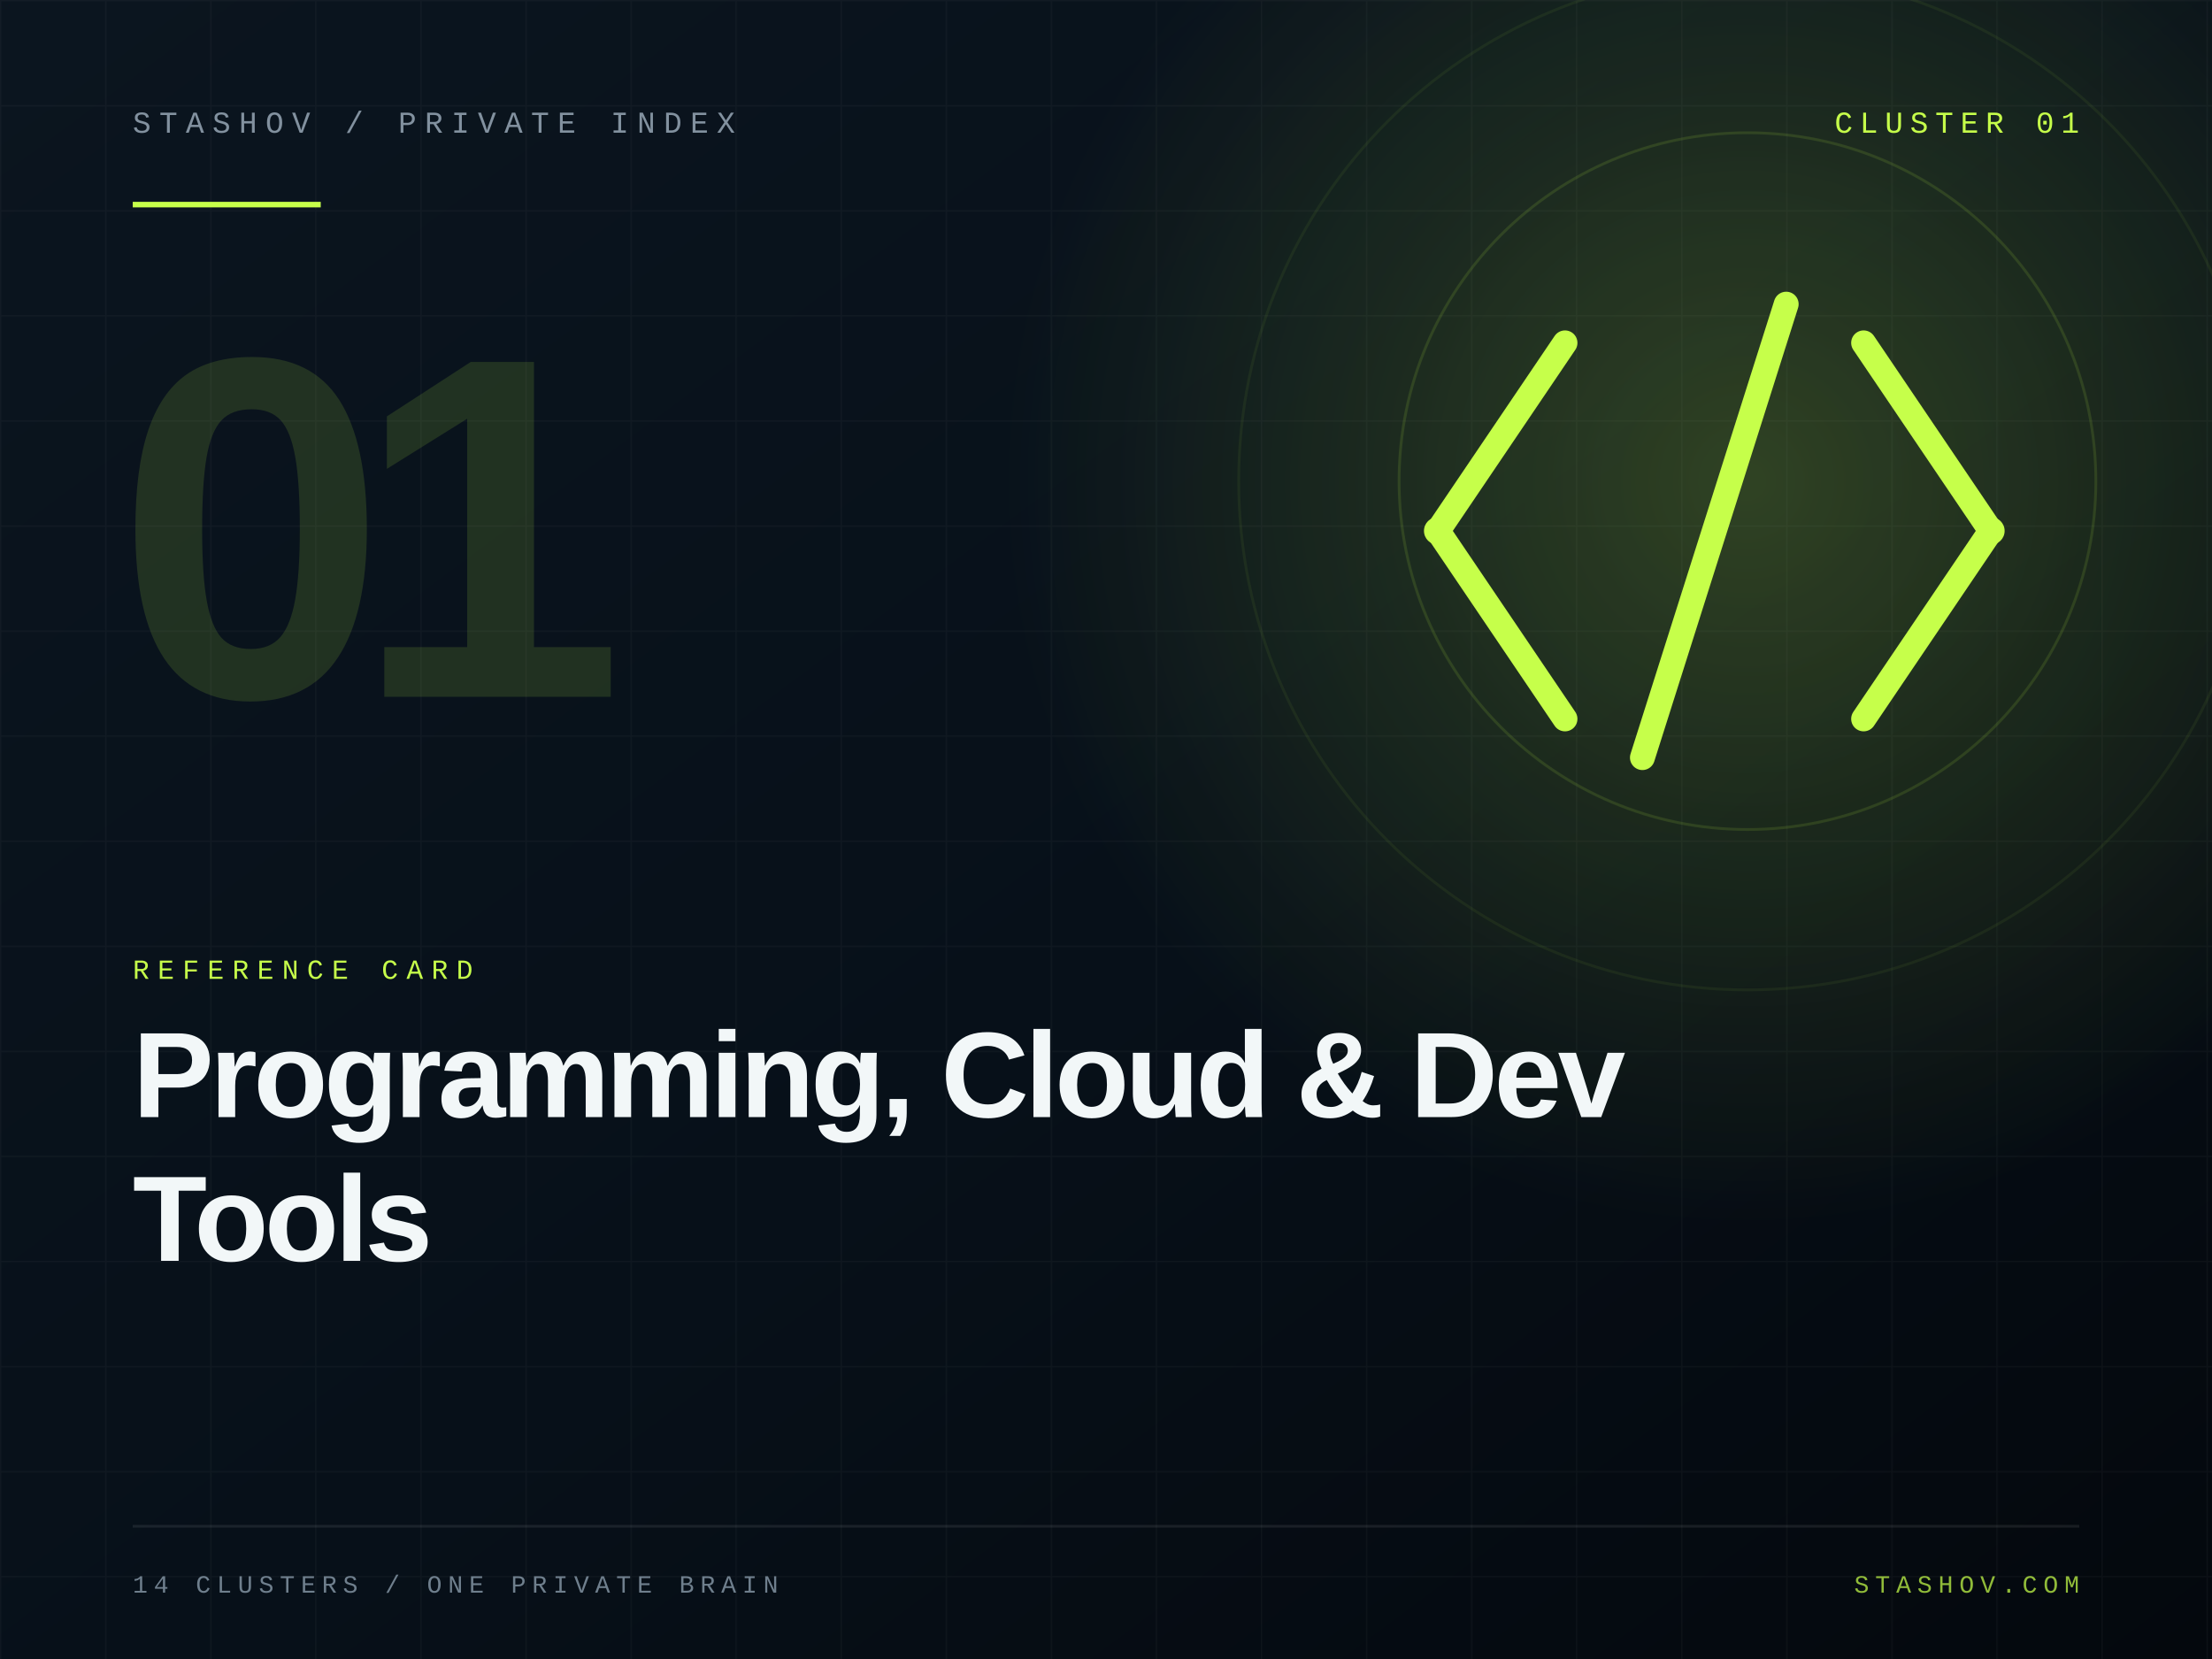
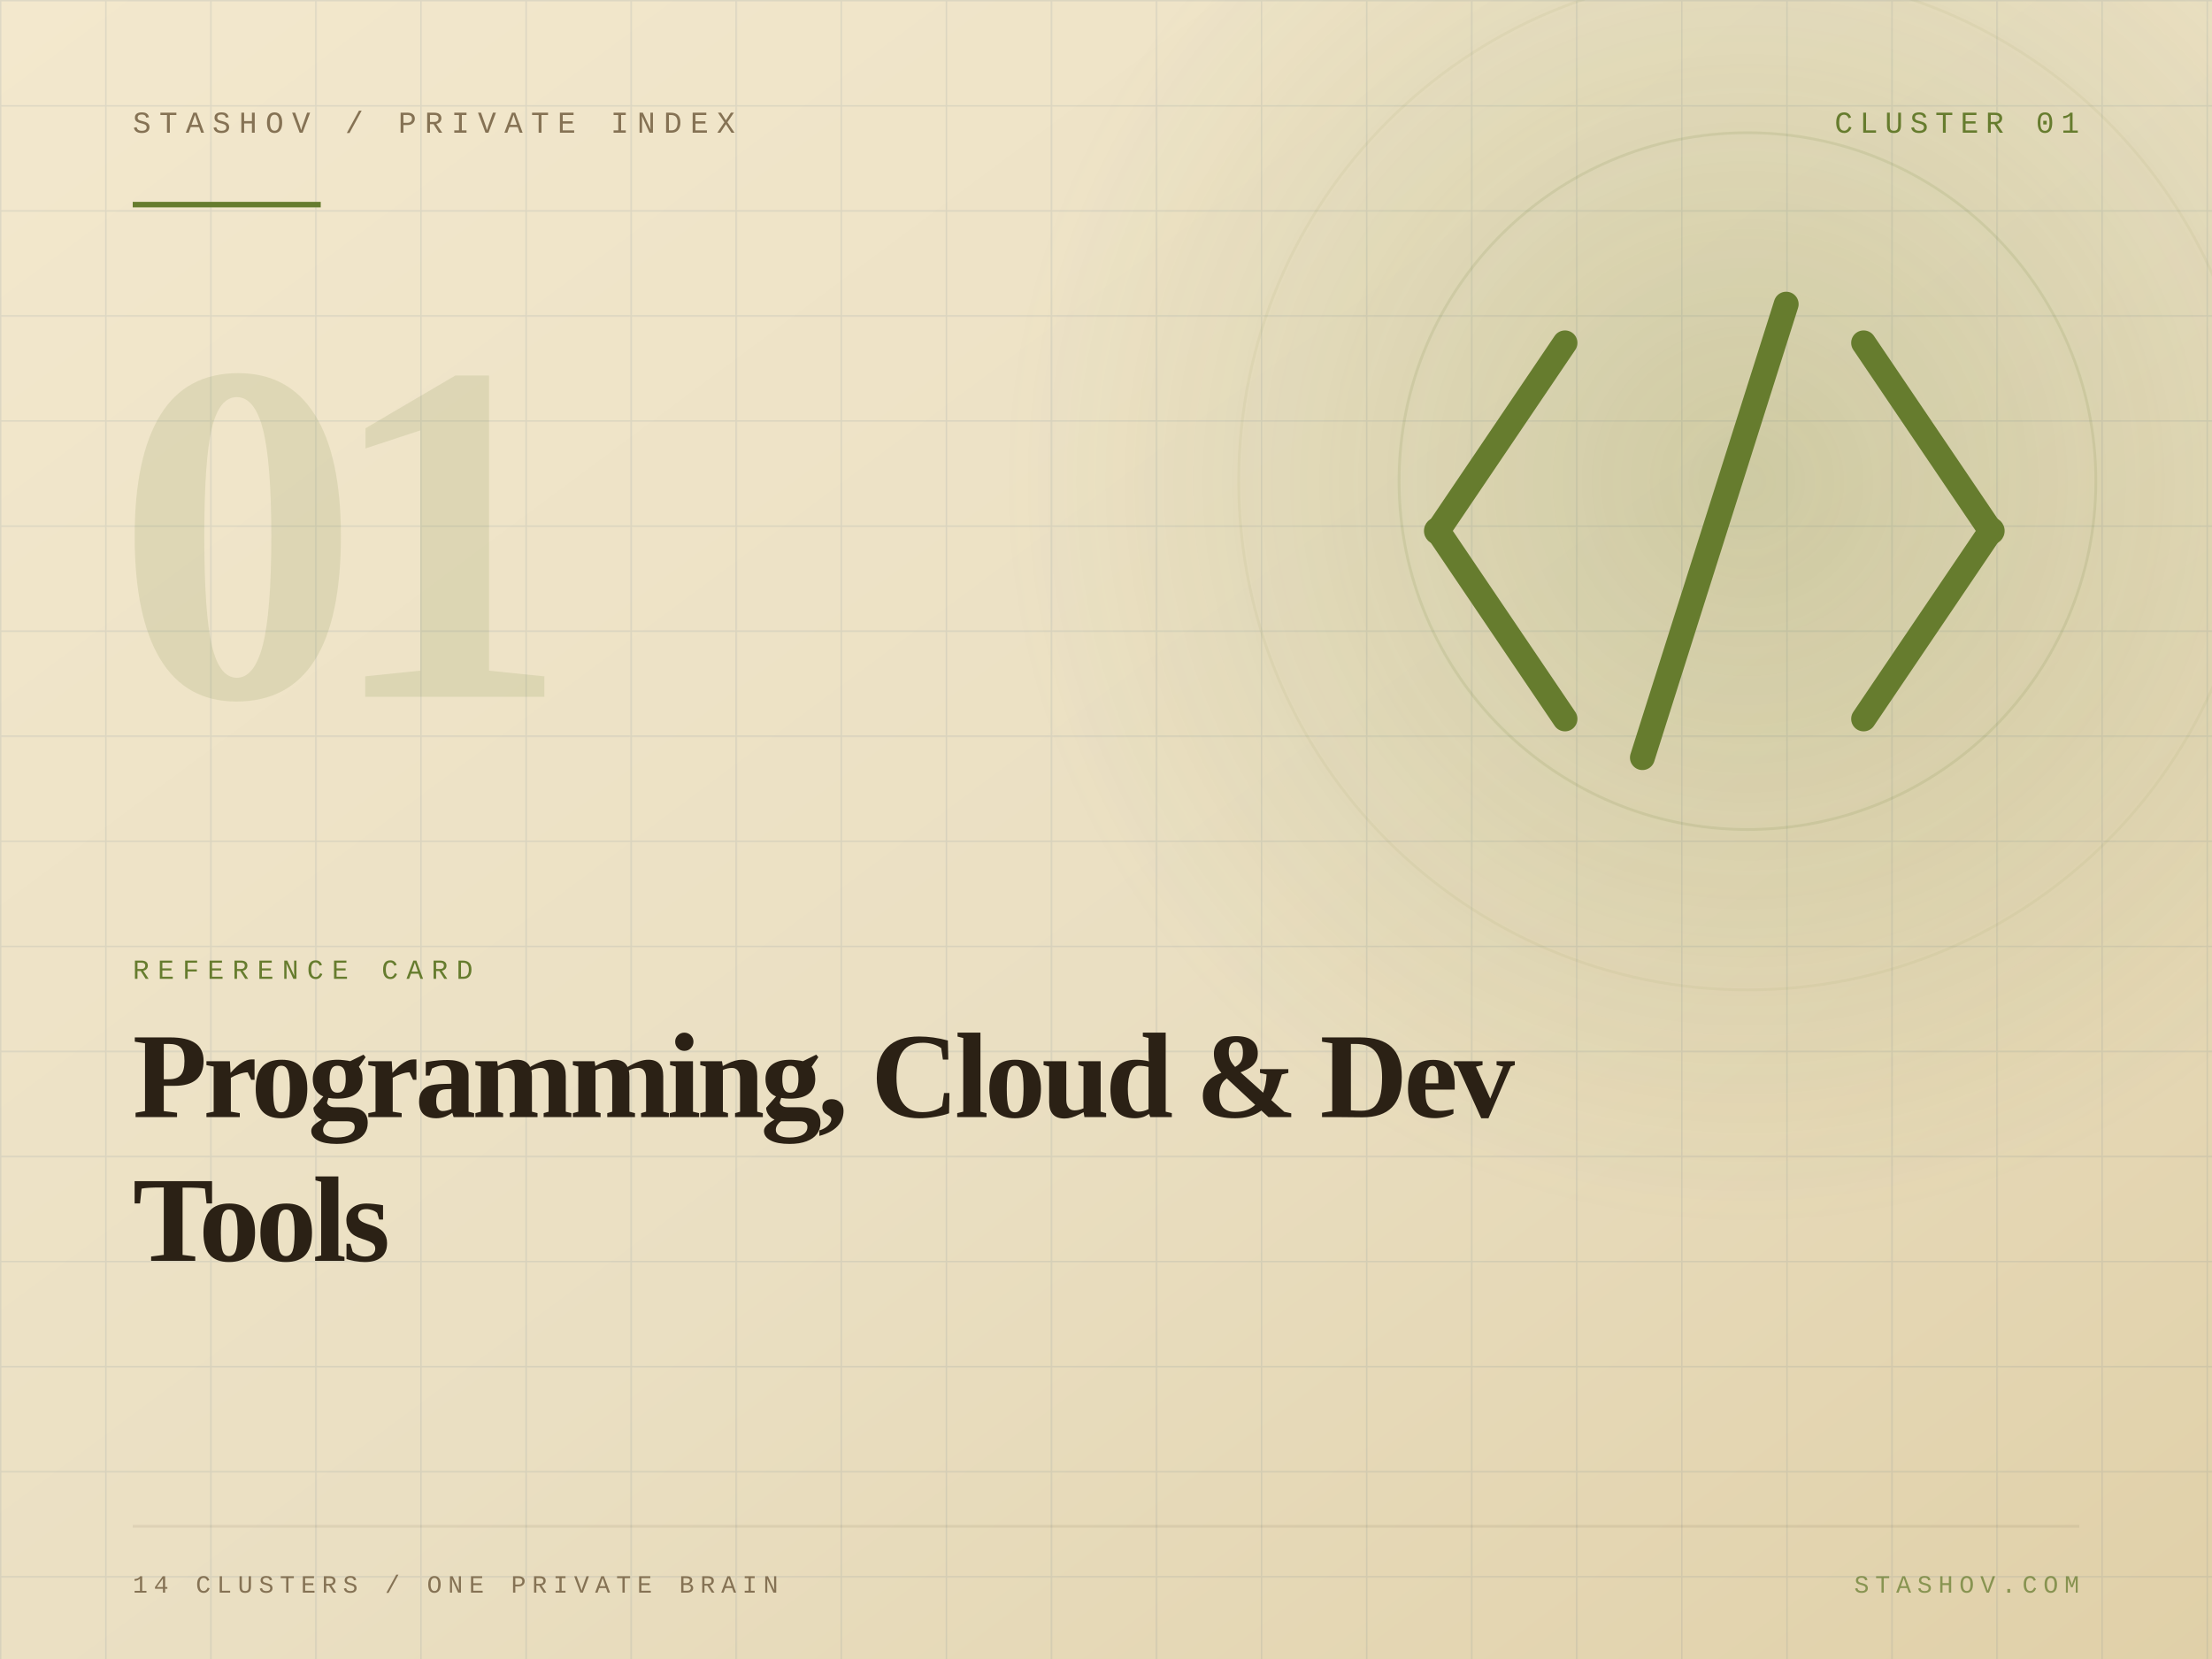
<svg xmlns="http://www.w3.org/2000/svg" width="800" height="600" viewBox="0 0 800 600" role="img" aria-label="Programming, Cloud &amp; Dev Tools reference card">
  <defs>
    <linearGradient id="bg" x1="0" y1="0" x2="1" y2="1">
-       <stop offset="0" stop-color="#0b151f" />
-       <stop offset="0.55" stop-color="#071019" />
-       <stop offset="1" stop-color="#04080d" />
+       <stop offset="0" stop-color="#f3e8cd" />
+       <stop offset="0.55" stop-color="#eadfc2" />
+       <stop offset="1" stop-color="#e0d0a8" />
    </linearGradient>
    <radialGradient id="glow" cx="0.5" cy="0.5" r="0.5">
-       <stop offset="0" stop-color="#c6ff4a" stop-opacity="0.3" />
-       <stop offset="1" stop-color="#c6ff4a" stop-opacity="0" />
+       <stop offset="0" stop-color="#667c2e" stop-opacity="0.3" />
+       <stop offset="1" stop-color="#667c2e" stop-opacity="0" />
    </radialGradient>
    <pattern id="grid" width="38" height="38" patternUnits="userSpaceOnUse">
-       <path d="M38 0H0V38" fill="none" stroke="#ffffff" stroke-opacity="0.035" />
+       <path d="M38 0H0V38" fill="none" stroke="#31517e" stroke-opacity="0.10" />
    </pattern>
  </defs>
  <rect width="800" height="600" fill="url(#bg)" />
  <rect width="800" height="600" fill="url(#grid)" />
  <circle cx="632" cy="174" r="270" fill="url(#glow)" opacity="0.7" />
-   <circle cx="632" cy="174" r="126" fill="none" stroke="#c6ff4a" stroke-opacity="0.12" stroke-width="1" />
-   <circle cx="632" cy="174" r="184" fill="none" stroke="#c6ff4a" stroke-opacity="0.06" stroke-width="1" />
-   <path d="M48 74h68" stroke="#c6ff4a" stroke-width="2" />
-   <text x="48" y="48" fill="#82919f" font-family="Consolas, 'Courier New', monospace" font-size="11" letter-spacing="3">STASHOV / PRIVATE INDEX</text>
-   <text x="752" y="48" text-anchor="end" fill="#c6ff4a" font-family="Consolas, 'Courier New', monospace" font-size="11" letter-spacing="2.5">CLUSTER 01</text>
-   <text x="42" y="252" fill="#c6ff4a" fill-opacity="0.13" font-family="'Segoe UI', Arial, sans-serif" font-size="176" font-weight="700" letter-spacing="-12">01</text>
+   <circle cx="632" cy="174" r="126" fill="none" stroke="#667c2e" stroke-opacity="0.12" stroke-width="1" />
+   <circle cx="632" cy="174" r="184" fill="none" stroke="#667c2e" stroke-opacity="0.06" stroke-width="1" />
+   <path d="M48 74h68" stroke="#667c2e" stroke-width="2" />
+   <text x="48" y="48" fill="#857254" font-family="Consolas, 'Courier New', monospace" font-size="11" letter-spacing="3">STASHOV / PRIVATE INDEX</text>
+   <text x="752" y="48" text-anchor="end" fill="#667c2e" font-family="Consolas, 'Courier New', monospace" font-size="11" letter-spacing="2.5">CLUSTER 01</text>
+   <text x="42" y="252" fill="#667c2e" fill-opacity="0.13" font-family="Georgia, 'Times New Roman', serif" font-size="176" font-weight="700" letter-spacing="-12">01</text>
  <g transform="translate(500 72)">
-     <path d="M66 52 20 120l46 68M174 52l46 68-46 68M146 38l-52 164" fill="none" stroke="#c6ff4a" stroke-width="9" stroke-linecap="round" stroke-linejoin="round" />
-     <circle cx="20" cy="120" r="5" fill="#c6ff4a" />
-     <circle cx="220" cy="120" r="5" fill="#c6ff4a" />
+     <path d="M66 52 20 120l46 68M174 52l46 68-46 68M146 38l-52 164" fill="none" stroke="#667c2e" stroke-width="9" stroke-linecap="round" stroke-linejoin="round" />
+     <circle cx="20" cy="120" r="5" fill="#667c2e" />
+     <circle cx="220" cy="120" r="5" fill="#667c2e" />
  </g>
-   <text x="48" y="354" fill="#c6ff4a" font-family="Consolas, 'Courier New', monospace" font-size="10" letter-spacing="3">REFERENCE CARD</text>
-   <text x="48" y="404" fill="#f2f7f8" font-family="'Segoe UI', Arial, sans-serif" font-size="44" font-weight="600" letter-spacing="-1.4">
+   <text x="48" y="354" fill="#667c2e" font-family="Consolas, 'Courier New', monospace" font-size="10" letter-spacing="3">REFERENCE CARD</text>
+   <text x="48" y="404" fill="#2b2115" font-family="Georgia, 'Times New Roman', serif" font-size="44" font-weight="600" letter-spacing="-1.4">
    <tspan x="48" dy="0">Programming, Cloud &amp; Dev</tspan>
    <tspan x="48" dy="52">Tools</tspan>
  </text>
-   <path d="M48 552h704" stroke="#ffffff" stroke-opacity="0.08" />
-   <text x="48" y="576" fill="#6f7f8d" font-family="Consolas, 'Courier New', monospace" font-size="9" letter-spacing="2.2">14 CLUSTERS / ONE PRIVATE BRAIN</text>
-   <text x="752" y="576" text-anchor="end" fill="#c6ff4a" fill-opacity="0.72" font-family="Consolas, 'Courier New', monospace" font-size="9" letter-spacing="2.2">STASHOV.COM</text>
+   <path d="M48 552h704" stroke="#4a3823" stroke-opacity="0.08" />
+   <text x="48" y="576" fill="#857254" font-family="Consolas, 'Courier New', monospace" font-size="9" letter-spacing="2.2">14 CLUSTERS / ONE PRIVATE BRAIN</text>
+   <text x="752" y="576" text-anchor="end" fill="#667c2e" fill-opacity="0.72" font-family="Consolas, 'Courier New', monospace" font-size="9" letter-spacing="2.2">STASHOV.COM</text>
</svg>
